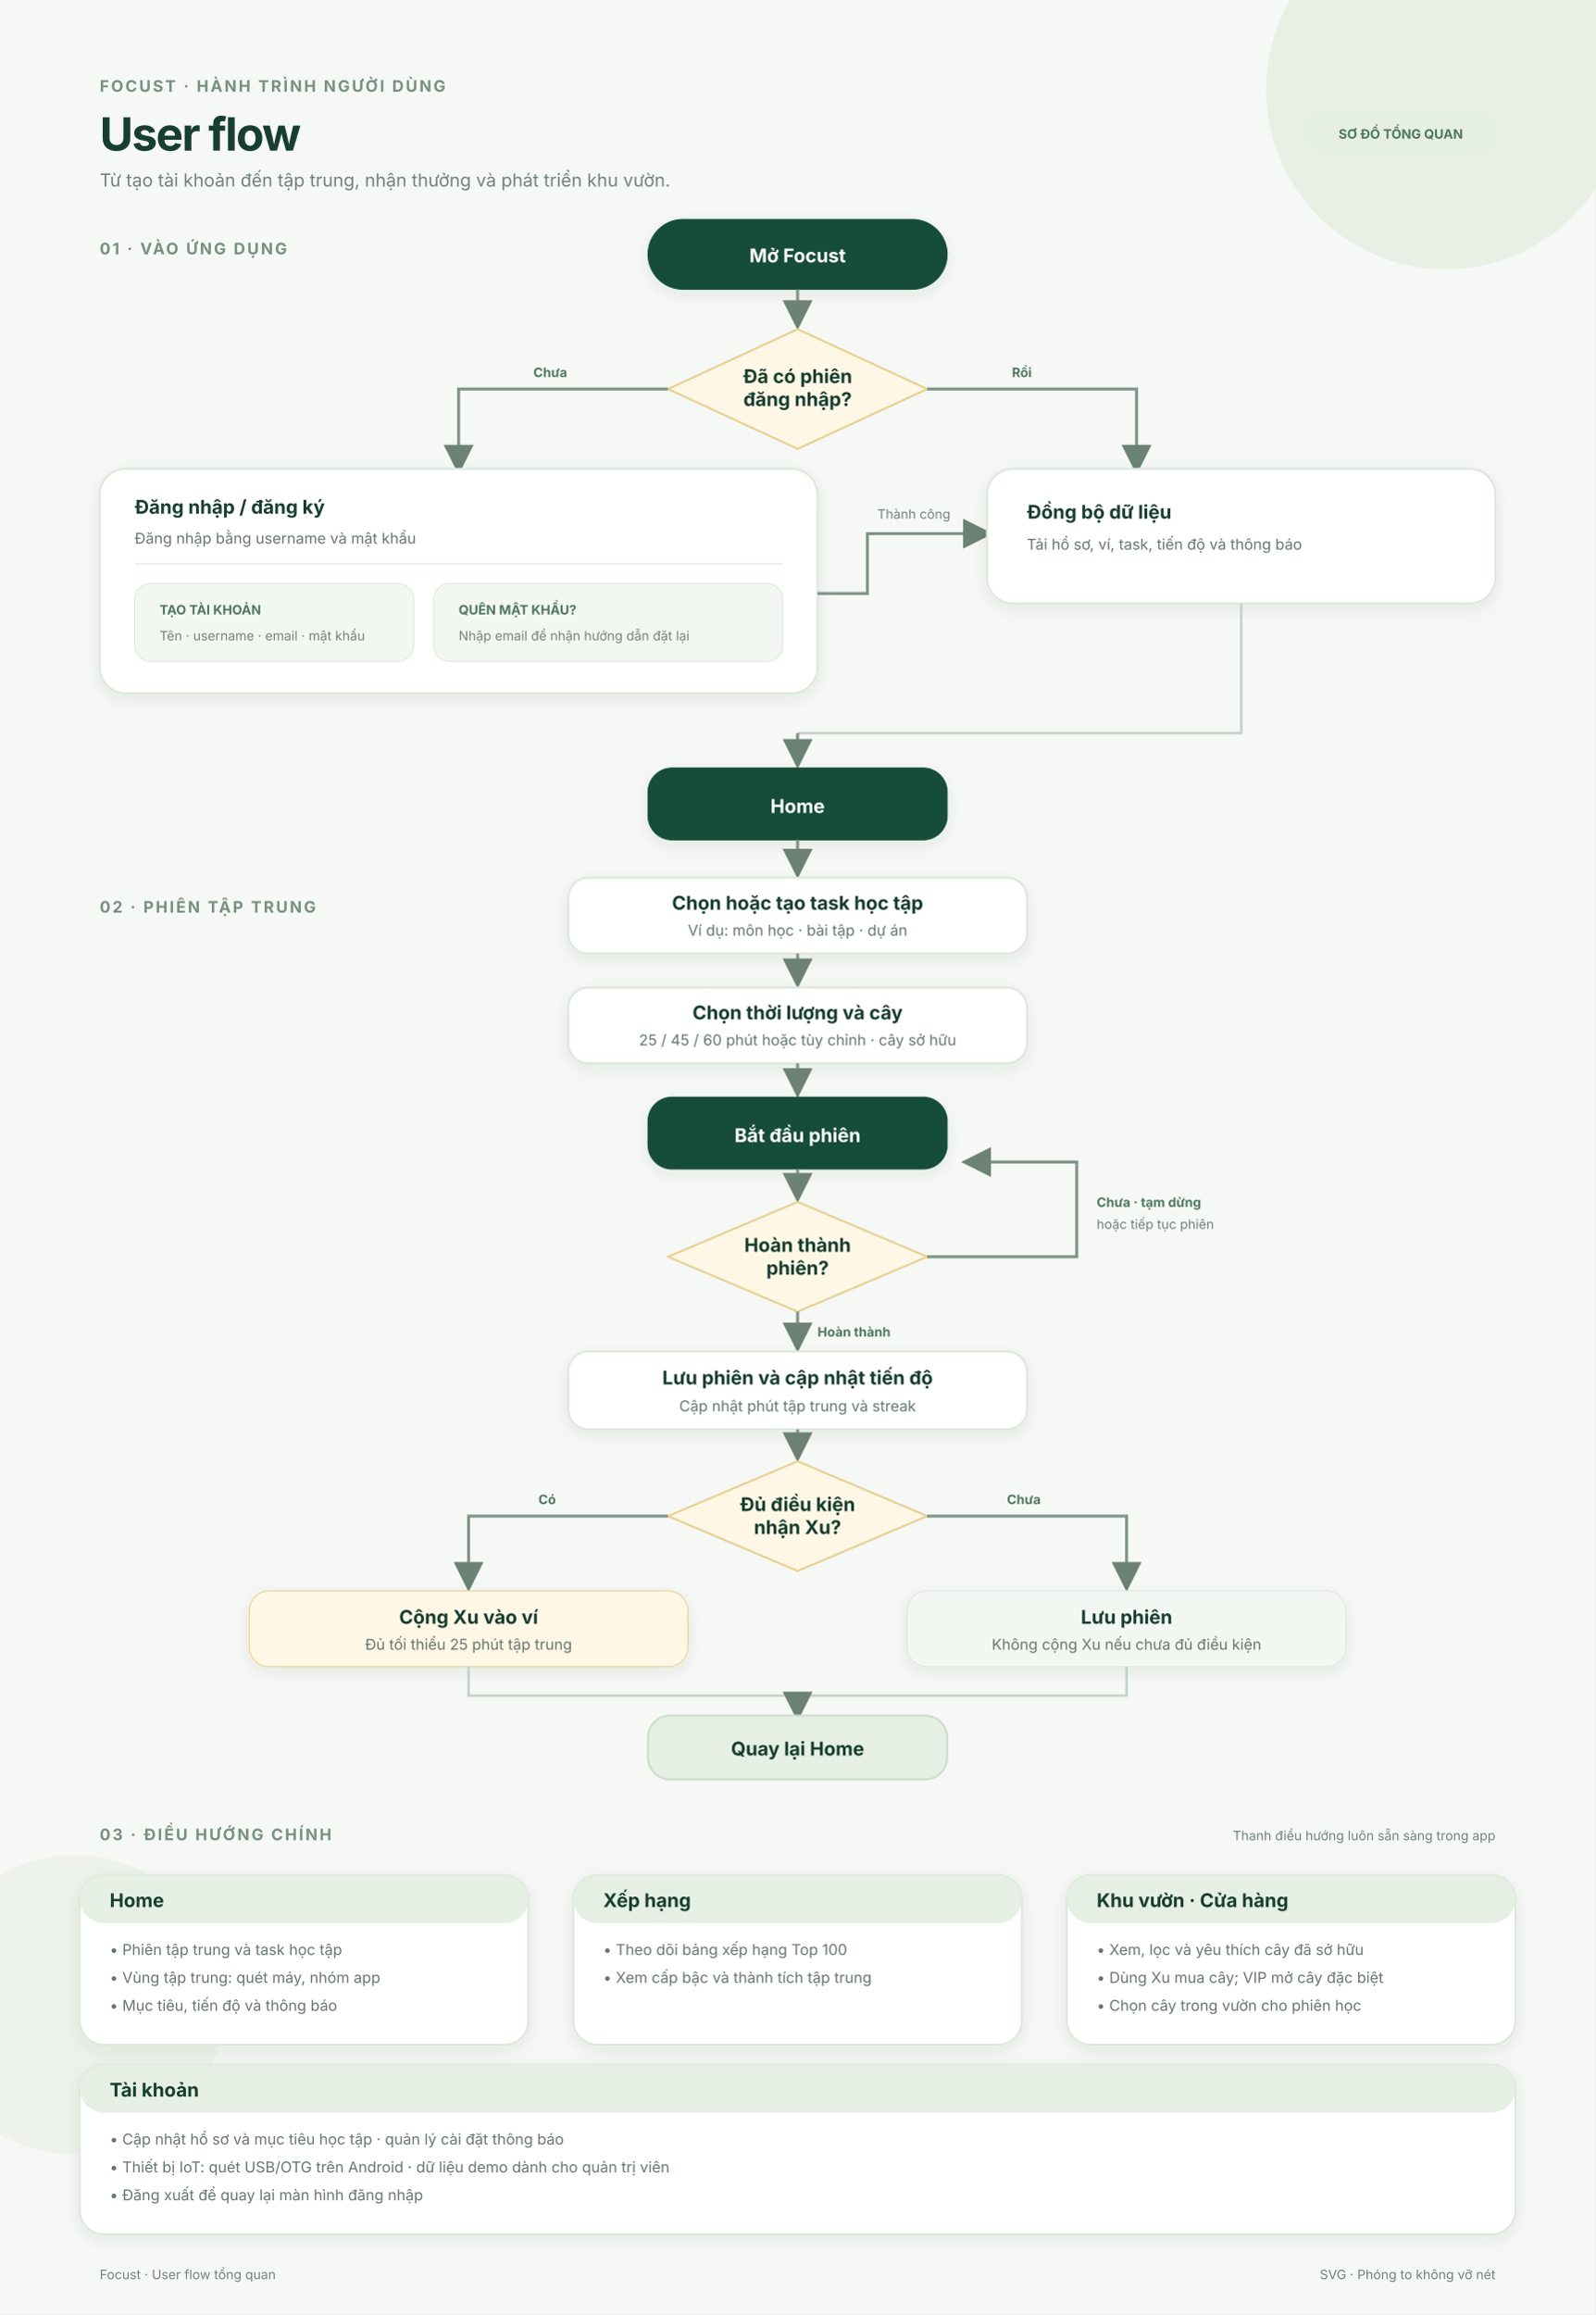
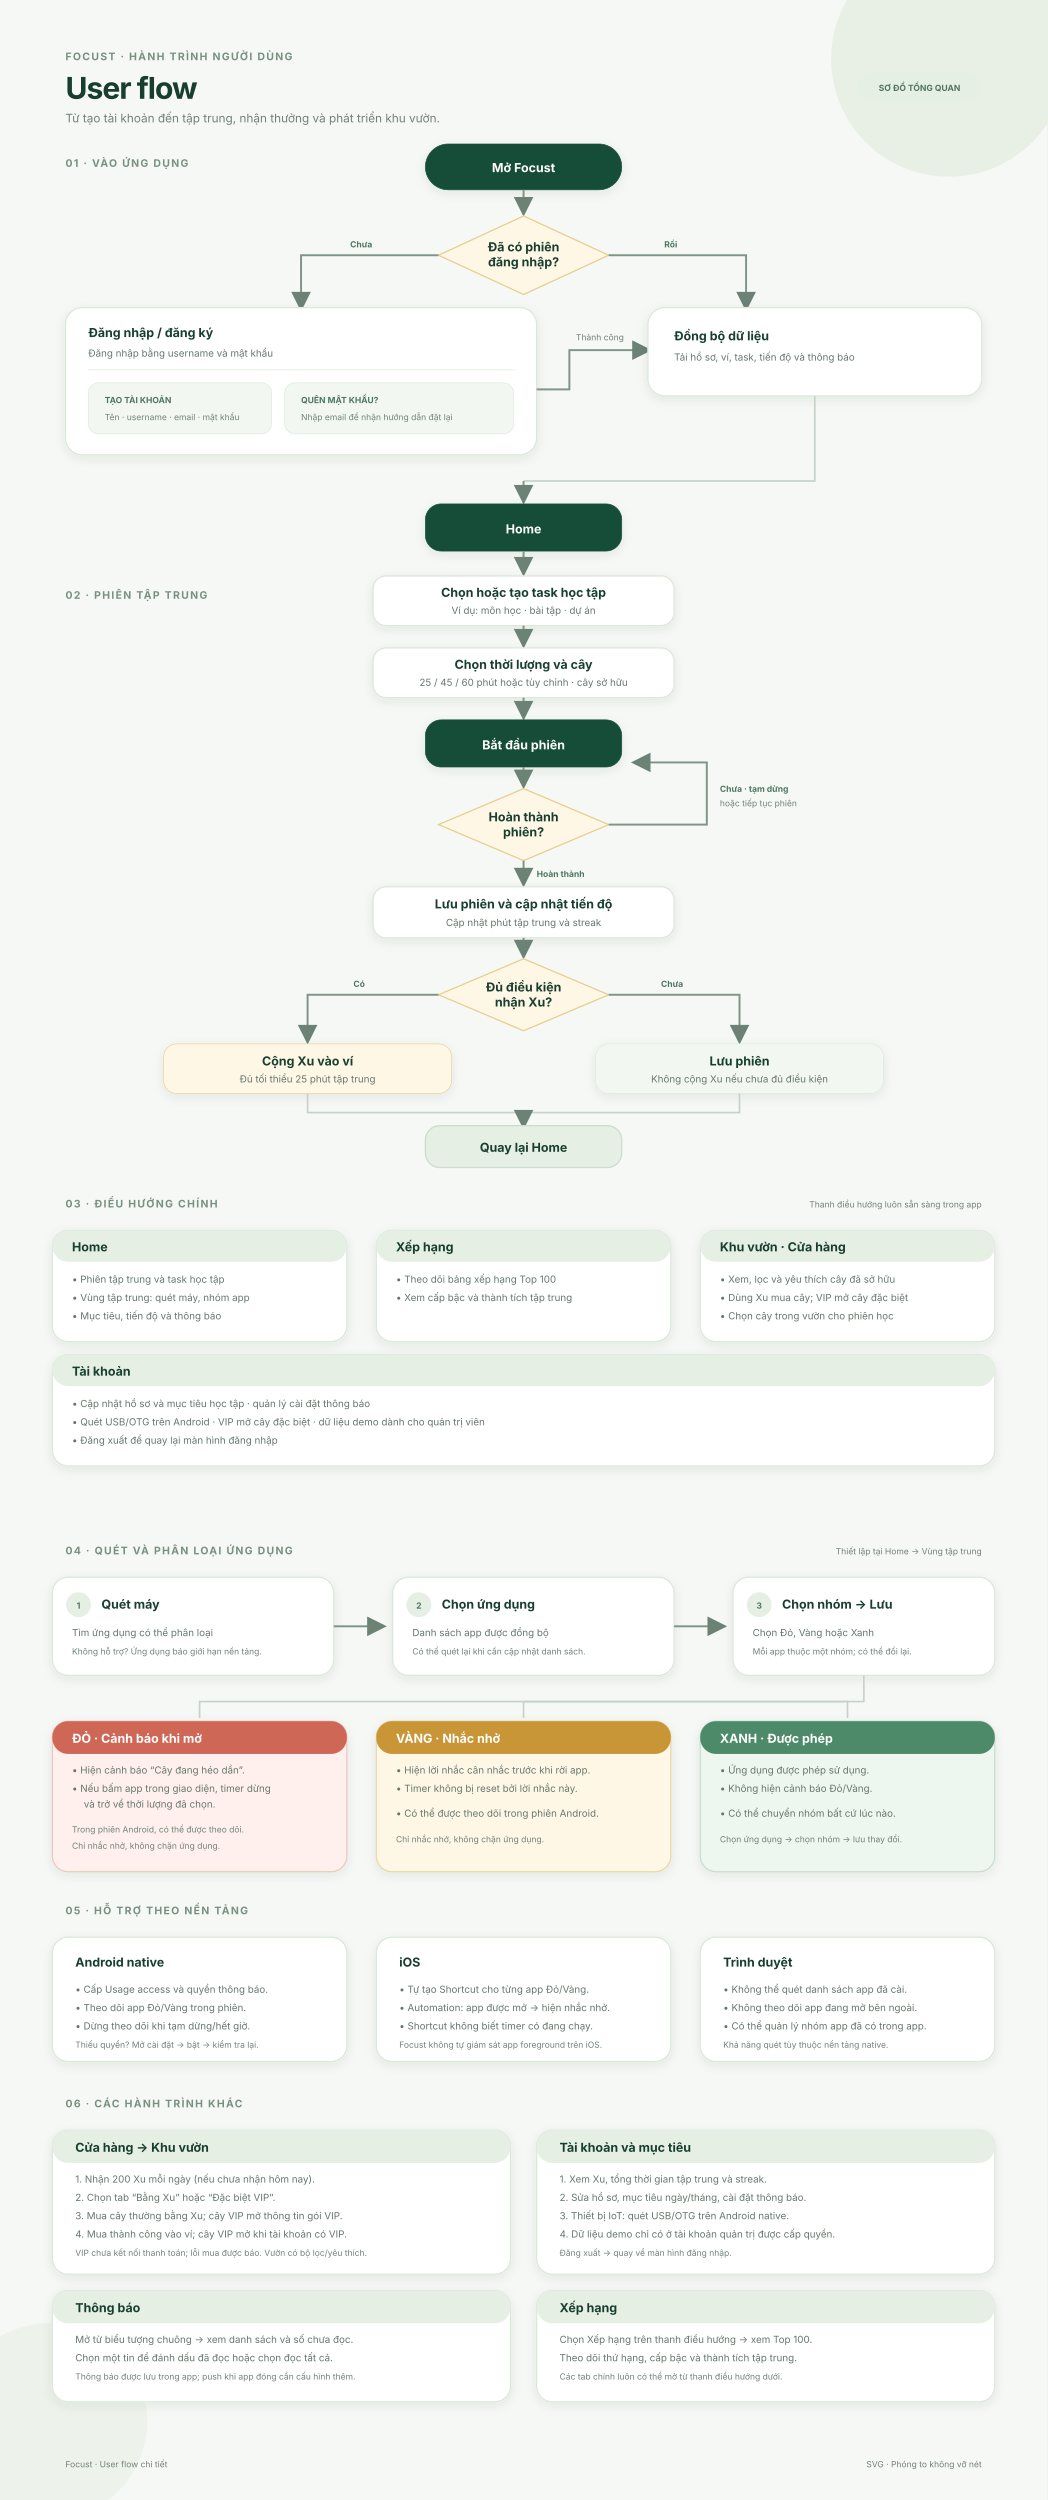
- <svg xmlns="http://www.w3.org/2000/svg" width="1600" height="2320" viewBox="0 0 1600 2320" role="img" aria-labelledby="title description">
+ <svg xmlns="http://www.w3.org/2000/svg" width="1600" height="3820" viewBox="0 0 1600 3820" role="img" aria-labelledby="title description">
  <defs>
    <marker id="arrow" markerWidth="10" markerHeight="10" refX="8" refY="5" orient="auto" markerUnits="strokeWidth">
      <path d="M0,0 L10,5 L0,10 z" fill="#6c8275" />
    </marker>
    <filter id="shadow" x="-20%" y="-20%" width="140%" height="150%">
      <feDropShadow dx="0" dy="5" stdDeviation="8" flood-color="#173e2f" flood-opacity=".08" />
    </filter>
    <style>
      text { font-family: Inter, "Segoe UI", Arial, sans-serif; fill: #173e2f; }
      .title { font-size: 46px; font-weight: 750; letter-spacing: -1.5px; }
      .subtitle { font-size: 18px; fill: #718078; }
      .section { font-size: 16px; font-weight: 750; letter-spacing: 2px; fill: #779080; }
      .node { fill: #ffffff; stroke: #dce7dc; stroke-width: 2; }
      .main { fill: #174d38; stroke: #174d38; }
      .mainText { fill: #ffffff; }
      .gold { fill: #fff7e6; stroke: #e8cf91; }
      .muted { fill: #f3f7f2; stroke: #dce7dc; }
      .nodeTitle { font-size: 19px; font-weight: 700; }
      .body { font-size: 15px; fill: #65756b; }
      .small { font-size: 13px; fill: #718078; }
      .tag { font-size: 13px; font-weight: 700; fill: #4d765f; }
      .line { fill: none; stroke: #809587; stroke-width: 3; marker-end: url(#arrow); }
      .linePlain { fill: none; stroke: #c4d2c7; stroke-width: 2.5; }
      .divider { stroke: #e7eee7; stroke-width: 1.5; }
    </style>
  </defs>
-   <rect width="1600" height="2320" fill="#f5f8f4" />
+   <rect width="1600" height="3820" fill="#f5f8f4" />
  <circle cx="1450" cy="90" r="180" fill="#e8f0e6" />
-   <circle cx="75" cy="2010" r="150" fill="#edf3ea" />
+   <circle cx="75" cy="3700" r="150" fill="#edf3ea" />
  <text x="100" y="92" class="section">FOCUST · HÀNH TRÌNH NGƯỜI DÙNG</text>
  <text x="100" y="151" class="title">User flow</text>
  <text x="100" y="187" class="subtitle">Từ tạo tài khoản đến tập trung, nhận thưởng và phát triển khu vườn.</text>
  <rect x="1310" y="112" width="190" height="42" rx="21" fill="#e5efe4" />
  <text x="1405" y="139" text-anchor="middle" class="tag">SƠ ĐỒ TỔNG QUAN</text>
  <text x="100" y="255" class="section">01 · VÀO ỨNG DỤNG</text>
  <rect x="650" y="220" width="300" height="70" rx="35" class="main" filter="url(#shadow)" />
  <text x="800" y="263" text-anchor="middle" class="nodeTitle mainText">Mở Focust</text>
  <path d="M800 290 V325" class="line" />
  <polygon points="800,330 930,390 800,450 670,390" fill="#fff7e6" stroke="#e8cf91" stroke-width="2" />
  <text x="800" y="384" text-anchor="middle" class="nodeTitle">Đã có phiên</text>
  <text x="800" y="407" text-anchor="middle" class="nodeTitle">đăng nhập?</text>
  <path d="M670 390 H460 V470" class="line" />
  <text x="535" y="378" class="tag">Chưa</text>
  <path d="M930 390 H1140 V470" class="line" />
  <text x="1015" y="378" class="tag">Rồi</text>
  <rect x="100" y="470" width="720" height="225" rx="26" class="node" filter="url(#shadow)" />
  <text x="135" y="515" class="nodeTitle">Đăng nhập / đăng ký</text>
  <text x="135" y="545" class="body">Đăng nhập bằng username và mật khẩu</text>
  <line x1="135" y1="565" x2="785" y2="565" class="divider" />
  <rect x="135" y="585" width="280" height="78" rx="16" class="muted" />
  <text x="160" y="616" class="tag">TẠO TÀI KHOẢN</text>
  <text x="160" y="642" class="small">Tên · username · email · mật khẩu</text>
  <rect x="435" y="585" width="350" height="78" rx="16" class="muted" />
  <text x="460" y="616" class="tag">QUÊN MẬT KHẨU?</text>
  <text x="460" y="642" class="small">Nhập email để nhận hướng dẫn đặt lại</text>
  <path d="M820 595 H870 V535 H990" class="line" />
  <text x="880" y="520" class="small">Thành công</text>
  <rect x="990" y="470" width="510" height="135" rx="26" class="node" filter="url(#shadow)" />
  <text x="1030" y="520" class="nodeTitle">Đồng bộ dữ liệu</text>
  <text x="1030" y="551" class="body">Tải hồ sơ, ví, task, tiến độ và thông báo</text>
  <path d="M1245 605 V735 H800" class="linePlain" />
  <path d="M800 735 V765" class="line" />
  <rect x="650" y="770" width="300" height="72" rx="24" class="main" filter="url(#shadow)" />
  <text x="800" y="815" text-anchor="middle" class="nodeTitle mainText">Home</text>
  <text x="100" y="915" class="section">02 · PHIÊN TẬP TRUNG</text>
  <path d="M800 842 V875" class="line" />
  <rect x="570" y="880" width="460" height="76" rx="20" class="node" filter="url(#shadow)" />
  <text x="800" y="912" text-anchor="middle" class="nodeTitle">Chọn hoặc tạo task học tập</text>
  <text x="800" y="938" text-anchor="middle" class="body">Ví dụ: môn học · bài tập · dự án</text>
  <path d="M800 956 V985" class="line" />
  <rect x="570" y="990" width="460" height="76" rx="20" class="node" filter="url(#shadow)" />
  <text x="800" y="1022" text-anchor="middle" class="nodeTitle">Chọn thời lượng và cây</text>
  <text x="800" y="1048" text-anchor="middle" class="body">25 / 45 / 60 phút hoặc tùy chỉnh · cây sở hữu</text>
  <path d="M800 1066 V1095" class="line" />
  <rect x="650" y="1100" width="300" height="72" rx="24" class="main" filter="url(#shadow)" />
  <text x="800" y="1145" text-anchor="middle" class="nodeTitle mainText">Bắt đầu phiên</text>
  <path d="M800 1172 V1200" class="line" />
  <polygon points="800,1205 930,1260 800,1315 670,1260" fill="#fff7e6" stroke="#e8cf91" stroke-width="2" />
  <text x="800" y="1255" text-anchor="middle" class="nodeTitle">Hoàn thành</text>
  <text x="800" y="1278" text-anchor="middle" class="nodeTitle">phiên?</text>
  <path d="M930 1260 H1080 V1165 H970" class="line" />
  <text x="1100" y="1210" class="tag">Chưa · tạm dừng</text>
  <text x="1100" y="1232" class="small">hoặc tiếp tục phiên</text>
  <path d="M800 1315 V1350" class="line" />
  <text x="820" y="1340" class="tag">Hoàn thành</text>
  <rect x="570" y="1355" width="460" height="78" rx="20" class="node" filter="url(#shadow)" />
  <text x="800" y="1388" text-anchor="middle" class="nodeTitle">Lưu phiên và cập nhật tiến độ</text>
  <text x="800" y="1415" text-anchor="middle" class="body">Cập nhật phút tập trung và streak</text>
  <path d="M800 1433 V1460" class="line" />
  <polygon points="800,1465 930,1520 800,1575 670,1520" fill="#fff7e6" stroke="#e8cf91" stroke-width="2" />
  <text x="800" y="1515" text-anchor="middle" class="nodeTitle">Đủ điều kiện</text>
  <text x="800" y="1538" text-anchor="middle" class="nodeTitle">nhận Xu?</text>
  <path d="M670 1520 H470 V1590" class="line" />
  <text x="540" y="1508" class="tag">Có</text>
  <path d="M930 1520 H1130 V1590" class="line" />
  <text x="1010" y="1508" class="tag">Chưa</text>
  <rect x="250" y="1595" width="440" height="76" rx="20" class="gold" filter="url(#shadow)" />
  <text x="470" y="1628" text-anchor="middle" class="nodeTitle">Cộng Xu vào ví</text>
  <text x="470" y="1654" text-anchor="middle" class="body">Đủ tối thiểu 25 phút tập trung</text>
  <rect x="910" y="1595" width="440" height="76" rx="20" class="muted" filter="url(#shadow)" />
  <text x="1130" y="1628" text-anchor="middle" class="nodeTitle">Lưu phiên</text>
  <text x="1130" y="1654" text-anchor="middle" class="body">Không cộng Xu nếu chưa đủ điều kiện</text>
  <path d="M470 1671 V1700 H800" class="linePlain" />
  <path d="M1130 1671 V1700 H800" class="linePlain" />
  <path d="M800 1700 V1720" class="line" />
  <rect x="650" y="1720" width="300" height="64" rx="22" fill="#e5efe4" stroke="#ccddce" stroke-width="2" />
  <text x="800" y="1760" text-anchor="middle" class="nodeTitle">Quay lại Home</text>
  <text x="100" y="1845" class="section">03 · ĐIỀU HƯỚNG CHÍNH</text>
  <text x="1500" y="1845" text-anchor="end" class="small">Thanh điều hướng luôn sẵn sàng trong app</text>
  <rect x="80" y="1880" width="450" height="170" rx="24" class="node" filter="url(#shadow)" />
  <rect x="80" y="1880" width="450" height="48" rx="24" fill="#e5efe4" />
  <text x="110" y="1912" class="nodeTitle">Home</text>
  <text x="110" y="1960" class="body">• Phiên tập trung và task học tập</text>
  <text x="110" y="1988" class="body">• Vùng tập trung: quét máy, nhóm app</text>
  <text x="110" y="2016" class="body">• Mục tiêu, tiến độ và thông báo</text>
  <rect x="575" y="1880" width="450" height="170" rx="24" class="node" filter="url(#shadow)" />
  <rect x="575" y="1880" width="450" height="48" rx="24" fill="#e5efe4" />
  <text x="605" y="1912" class="nodeTitle">Xếp hạng</text>
  <text x="605" y="1960" class="body">• Theo dõi bảng xếp hạng Top 100</text>
  <text x="605" y="1988" class="body">• Xem cấp bậc và thành tích tập trung</text>
  <rect x="1070" y="1880" width="450" height="170" rx="24" class="node" filter="url(#shadow)" />
  <rect x="1070" y="1880" width="450" height="48" rx="24" fill="#e5efe4" />
  <text x="1100" y="1912" class="nodeTitle">Khu vườn · Cửa hàng</text>
  <text x="1100" y="1960" class="body">• Xem, lọc và yêu thích cây đã sở hữu</text>
  <text x="1100" y="1988" class="body">• Dùng Xu mua cây; VIP mở cây đặc biệt</text>
  <text x="1100" y="2016" class="body">• Chọn cây trong vườn cho phiên học</text>
  <rect x="80" y="2070" width="1440" height="170" rx="24" class="node" filter="url(#shadow)" />
  <rect x="80" y="2070" width="1440" height="48" rx="24" fill="#e5efe4" />
  <text x="110" y="2102" class="nodeTitle">Tài khoản</text>
  <text x="110" y="2150" class="body">• Cập nhật hồ sơ và mục tiêu học tập · quản lý cài đặt thông báo</text>
-   <text x="110" y="2178" class="body">• Thiết bị IoT: quét USB/OTG trên Android · dữ liệu demo dành cho quản trị viên</text>
+   <text x="110" y="2178" class="body">• Quét USB/OTG trên Android · VIP mở cây đặc biệt · dữ liệu demo dành cho quản trị viên</text>
  <text x="110" y="2206" class="body">• Đăng xuất để quay lại màn hình đăng nhập</text>
-   <text x="100" y="2285" class="small">Focust · User flow tổng quan</text>
-   <text x="1500" y="2285" text-anchor="end" class="small">SVG · Phóng to không vỡ nét</text>
+   <text x="100" y="2375" class="section">04 · QUÉT VÀ PHÂN LOẠI ỨNG DỤNG</text>
+   <text x="1500" y="2375" text-anchor="end" class="small">Thiết lập tại Home → Vùng tập trung</text>
+   <rect x="80" y="2410" width="430" height="150" rx="24" class="node" filter="url(#shadow)" />
+   <circle cx="120" cy="2452" r="19" fill="#e5efe4" />
+   <text x="120" y="2458" text-anchor="middle" class="tag">1</text>
+   <text x="155" y="2458" class="nodeTitle">Quét máy</text>
+   <text x="110" y="2500" class="body">Tìm ứng dụng có thể phân loại</text>
+   <text x="110" y="2528" class="small">Không hỗ trợ? Ứng dụng báo giới hạn nền tảng.</text>
+   <path d="M510 2485 H585" class="line" />
+   <rect x="600" y="2410" width="430" height="150" rx="24" class="node" filter="url(#shadow)" />
+   <circle cx="640" cy="2452" r="19" fill="#e5efe4" />
+   <text x="640" y="2458" text-anchor="middle" class="tag">2</text>
+   <text x="675" y="2458" class="nodeTitle">Chọn ứng dụng</text>
+   <text x="630" y="2500" class="body">Danh sách app được đồng bộ</text>
+   <text x="630" y="2528" class="small">Có thể quét lại khi cần cập nhật danh sách.</text>
+   <path d="M1030 2485 H1105" class="line" />
+   <rect x="1120" y="2410" width="400" height="150" rx="24" class="node" filter="url(#shadow)" />
+   <circle cx="1160" cy="2452" r="19" fill="#e5efe4" />
+   <text x="1160" y="2458" text-anchor="middle" class="tag">3</text>
+   <text x="1195" y="2458" class="nodeTitle">Chọn nhóm → Lưu</text>
+   <text x="1150" y="2500" class="body">Chọn Đỏ, Vàng hoặc Xanh</text>
+   <text x="1150" y="2528" class="small">Mỗi app thuộc một nhóm; có thể đổi lại.</text>
+   <path d="M1320 2560 V2600 H800" class="linePlain" />
+   <path d="M800 2600 H305 V2625" class="linePlain" />
+   <path d="M800 2600 V2625" class="linePlain" />
+   <path d="M800 2600 H1295 V2625" class="linePlain" />
+   <rect x="80" y="2630" width="450" height="230" rx="24" fill="#fff0ed" stroke="#efc7c0" stroke-width="2" filter="url(#shadow)" />
+   <rect x="80" y="2630" width="450" height="50" rx="24" fill="#cf6757" />
+   <text x="110" y="2663" class="nodeTitle mainText">ĐỎ · Cảnh báo khi mở</text>
+   <text x="110" y="2710" class="body">• Hiện cảnh báo “Cây đang héo dần”.</text>
+   <text x="110" y="2738" class="body">• Nếu bấm app trong giao diện, timer dừng</text>
+   <text x="128" y="2762" class="body">và trở về thời lượng đã chọn.</text>
+   <text x="110" y="2800" class="small">Trong phiên Android, có thể được theo dõi.</text>
+   <text x="110" y="2825" class="small">Chỉ nhắc nhở, không chặn ứng dụng.</text>
+   <rect x="575" y="2630" width="450" height="230" rx="24" fill="#fff7e6" stroke="#ead7a8" stroke-width="2" filter="url(#shadow)" />
+   <rect x="575" y="2630" width="450" height="50" rx="24" fill="#c89637" />
+   <text x="605" y="2663" class="nodeTitle mainText">VÀNG · Nhắc nhở</text>
+   <text x="605" y="2710" class="body">• Hiện lời nhắc cân nhắc trước khi rời app.</text>
+   <text x="605" y="2738" class="body">• Timer không bị reset bởi lời nhắc này.</text>
+   <text x="605" y="2776" class="body">• Có thể được theo dõi trong phiên Android.</text>
+   <text x="605" y="2815" class="small">Chỉ nhắc nhở, không chặn ứng dụng.</text>
+   <rect x="1070" y="2630" width="450" height="230" rx="24" fill="#edf6ef" stroke="#c8ddce" stroke-width="2" filter="url(#shadow)" />
+   <rect x="1070" y="2630" width="450" height="50" rx="24" fill="#4d8a69" />
+   <text x="1100" y="2663" class="nodeTitle mainText">XANH · Được phép</text>
+   <text x="1100" y="2710" class="body">• Ứng dụng được phép sử dụng.</text>
+   <text x="1100" y="2738" class="body">• Không hiện cảnh báo Đỏ/Vàng.</text>
+   <text x="1100" y="2776" class="body">• Có thể chuyển nhóm bất cứ lúc nào.</text>
+   <text x="1100" y="2815" class="small">Chọn ứng dụng → chọn nhóm → lưu thay đổi.</text>
+   <text x="100" y="2925" class="section">05 · HỖ TRỢ THEO NỀN TẢNG</text>
+   <rect x="80" y="2960" width="450" height="190" rx="24" class="node" filter="url(#shadow)" />
+   <text x="115" y="3005" class="nodeTitle">Android native</text>
+   <text x="115" y="3045" class="body">• Cấp Usage access và quyền thông báo.</text>
+   <text x="115" y="3073" class="body">• Theo dõi app Đỏ/Vàng trong phiên.</text>
+   <text x="115" y="3101" class="body">• Dừng theo dõi khi tạm dừng/hết giờ.</text>
+   <text x="115" y="3129" class="small">Thiếu quyền? Mở cài đặt → bật → kiểm tra lại.</text>
+   <rect x="575" y="2960" width="450" height="190" rx="24" class="node" filter="url(#shadow)" />
+   <text x="610" y="3005" class="nodeTitle">iOS</text>
+   <text x="610" y="3045" class="body">• Tự tạo Shortcut cho từng app Đỏ/Vàng.</text>
+   <text x="610" y="3073" class="body">• Automation: app được mở → hiện nhắc nhở.</text>
+   <text x="610" y="3101" class="body">• Shortcut không biết timer có đang chạy.</text>
+   <text x="610" y="3129" class="small">Focust không tự giám sát app foreground trên iOS.</text>
+   <rect x="1070" y="2960" width="450" height="190" rx="24" class="node" filter="url(#shadow)" />
+   <text x="1105" y="3005" class="nodeTitle">Trình duyệt</text>
+   <text x="1105" y="3045" class="body">• Không thể quét danh sách app đã cài.</text>
+   <text x="1105" y="3073" class="body">• Không theo dõi app đang mở bên ngoài.</text>
+   <text x="1105" y="3101" class="body">• Có thể quản lý nhóm app đã có trong app.</text>
+   <text x="1105" y="3129" class="small">Khả năng quét tùy thuộc nền tảng native.</text>
+   <text x="100" y="3220" class="section">06 · CÁC HÀNH TRÌNH KHÁC</text>
+   <rect x="80" y="3255" width="700" height="220" rx="24" class="node" filter="url(#shadow)" />
+   <rect x="80" y="3255" width="700" height="50" rx="24" fill="#e5efe4" />
+   <text x="115" y="3288" class="nodeTitle">Cửa hàng → Khu vườn</text>
+   <text x="115" y="3335" class="body">1. Nhận 200 Xu mỗi ngày (nếu chưa nhận hôm nay).</text>
+   <text x="115" y="3363" class="body">2. Chọn tab “Bằng Xu” hoặc “Đặc biệt VIP”.</text>
+   <text x="115" y="3391" class="body">3. Mua cây thường bằng Xu; cây VIP mở thông tin gói VIP.</text>
+   <text x="115" y="3419" class="body">4. Mua thành công vào ví; cây VIP mở khi tài khoản có VIP.</text>
+   <text x="115" y="3447" class="small">VIP chưa kết nối thanh toán; lỗi mua được báo. Vườn có bộ lọc/yêu thích.</text>
+   <rect x="820" y="3255" width="700" height="220" rx="24" class="node" filter="url(#shadow)" />
+   <rect x="820" y="3255" width="700" height="50" rx="24" fill="#e5efe4" />
+   <text x="855" y="3288" class="nodeTitle">Tài khoản và mục tiêu</text>
+   <text x="855" y="3335" class="body">1. Xem Xu, tổng thời gian tập trung và streak.</text>
+   <text x="855" y="3363" class="body">2. Sửa hồ sơ, mục tiêu ngày/tháng, cài đặt thông báo.</text>
+   <text x="855" y="3391" class="body">3. Thiết bị IoT: quét USB/OTG trên Android native.</text>
+   <text x="855" y="3419" class="body">4. Dữ liệu demo chỉ có ở tài khoản quản trị được cấp quyền.</text>
+   <text x="855" y="3447" class="small">Đăng xuất → quay về màn hình đăng nhập.</text>
+   <rect x="80" y="3500" width="700" height="170" rx="24" class="node" filter="url(#shadow)" />
+   <rect x="80" y="3500" width="700" height="50" rx="24" fill="#e5efe4" />
+   <text x="115" y="3533" class="nodeTitle">Thông báo</text>
+   <text x="115" y="3580" class="body">Mở từ biểu tượng chuông → xem danh sách và số chưa đọc.</text>
+   <text x="115" y="3608" class="body">Chọn một tin để đánh dấu đã đọc hoặc chọn đọc tất cả.</text>
+   <text x="115" y="3636" class="small">Thông báo được lưu trong app; push khi app đóng cần cấu hình thêm.</text>
+   <rect x="820" y="3500" width="700" height="170" rx="24" class="node" filter="url(#shadow)" />
+   <rect x="820" y="3500" width="700" height="50" rx="24" fill="#e5efe4" />
+   <text x="855" y="3533" class="nodeTitle">Xếp hạng</text>
+   <text x="855" y="3580" class="body">Chọn Xếp hạng trên thanh điều hướng → xem Top 100.</text>
+   <text x="855" y="3608" class="body">Theo dõi thứ hạng, cấp bậc và thành tích tập trung.</text>
+   <text x="855" y="3636" class="small">Các tab chính luôn có thể mở từ thanh điều hướng dưới.</text>
+   <text x="100" y="3770" class="small">Focust · User flow chi tiết</text>
+   <text x="1500" y="3770" text-anchor="end" class="small">SVG · Phóng to không vỡ nét</text>
</svg>
